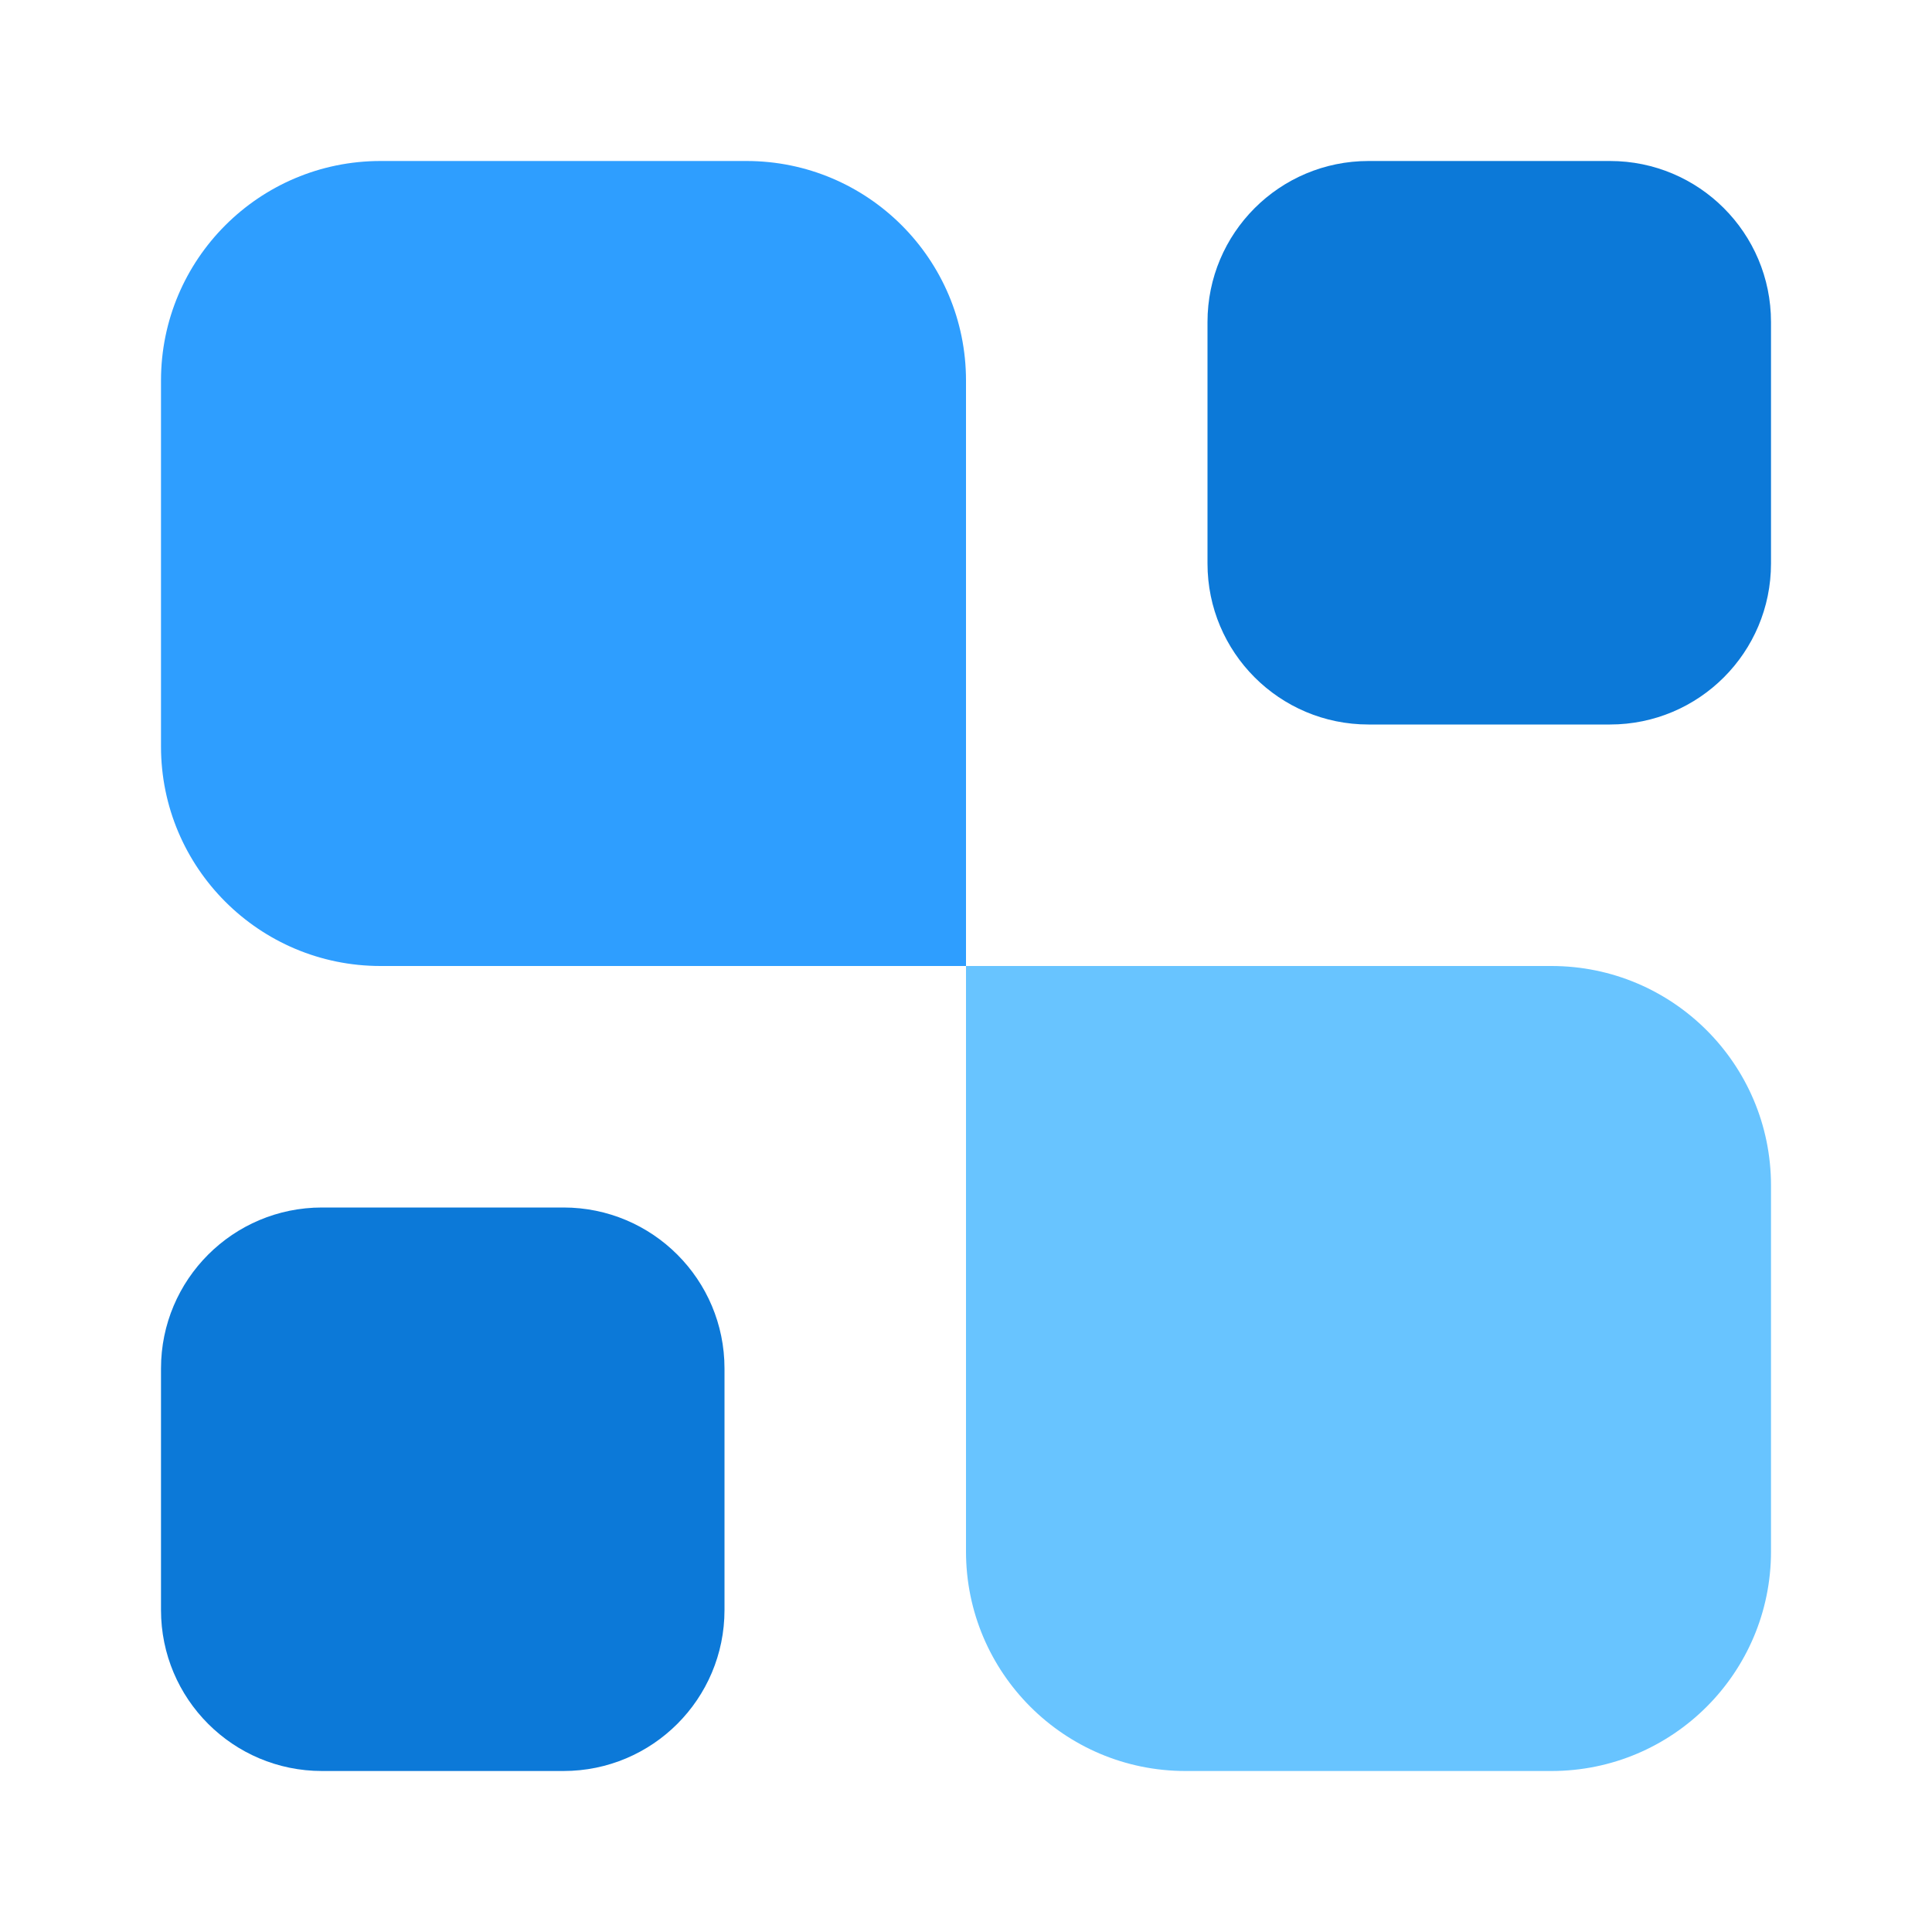
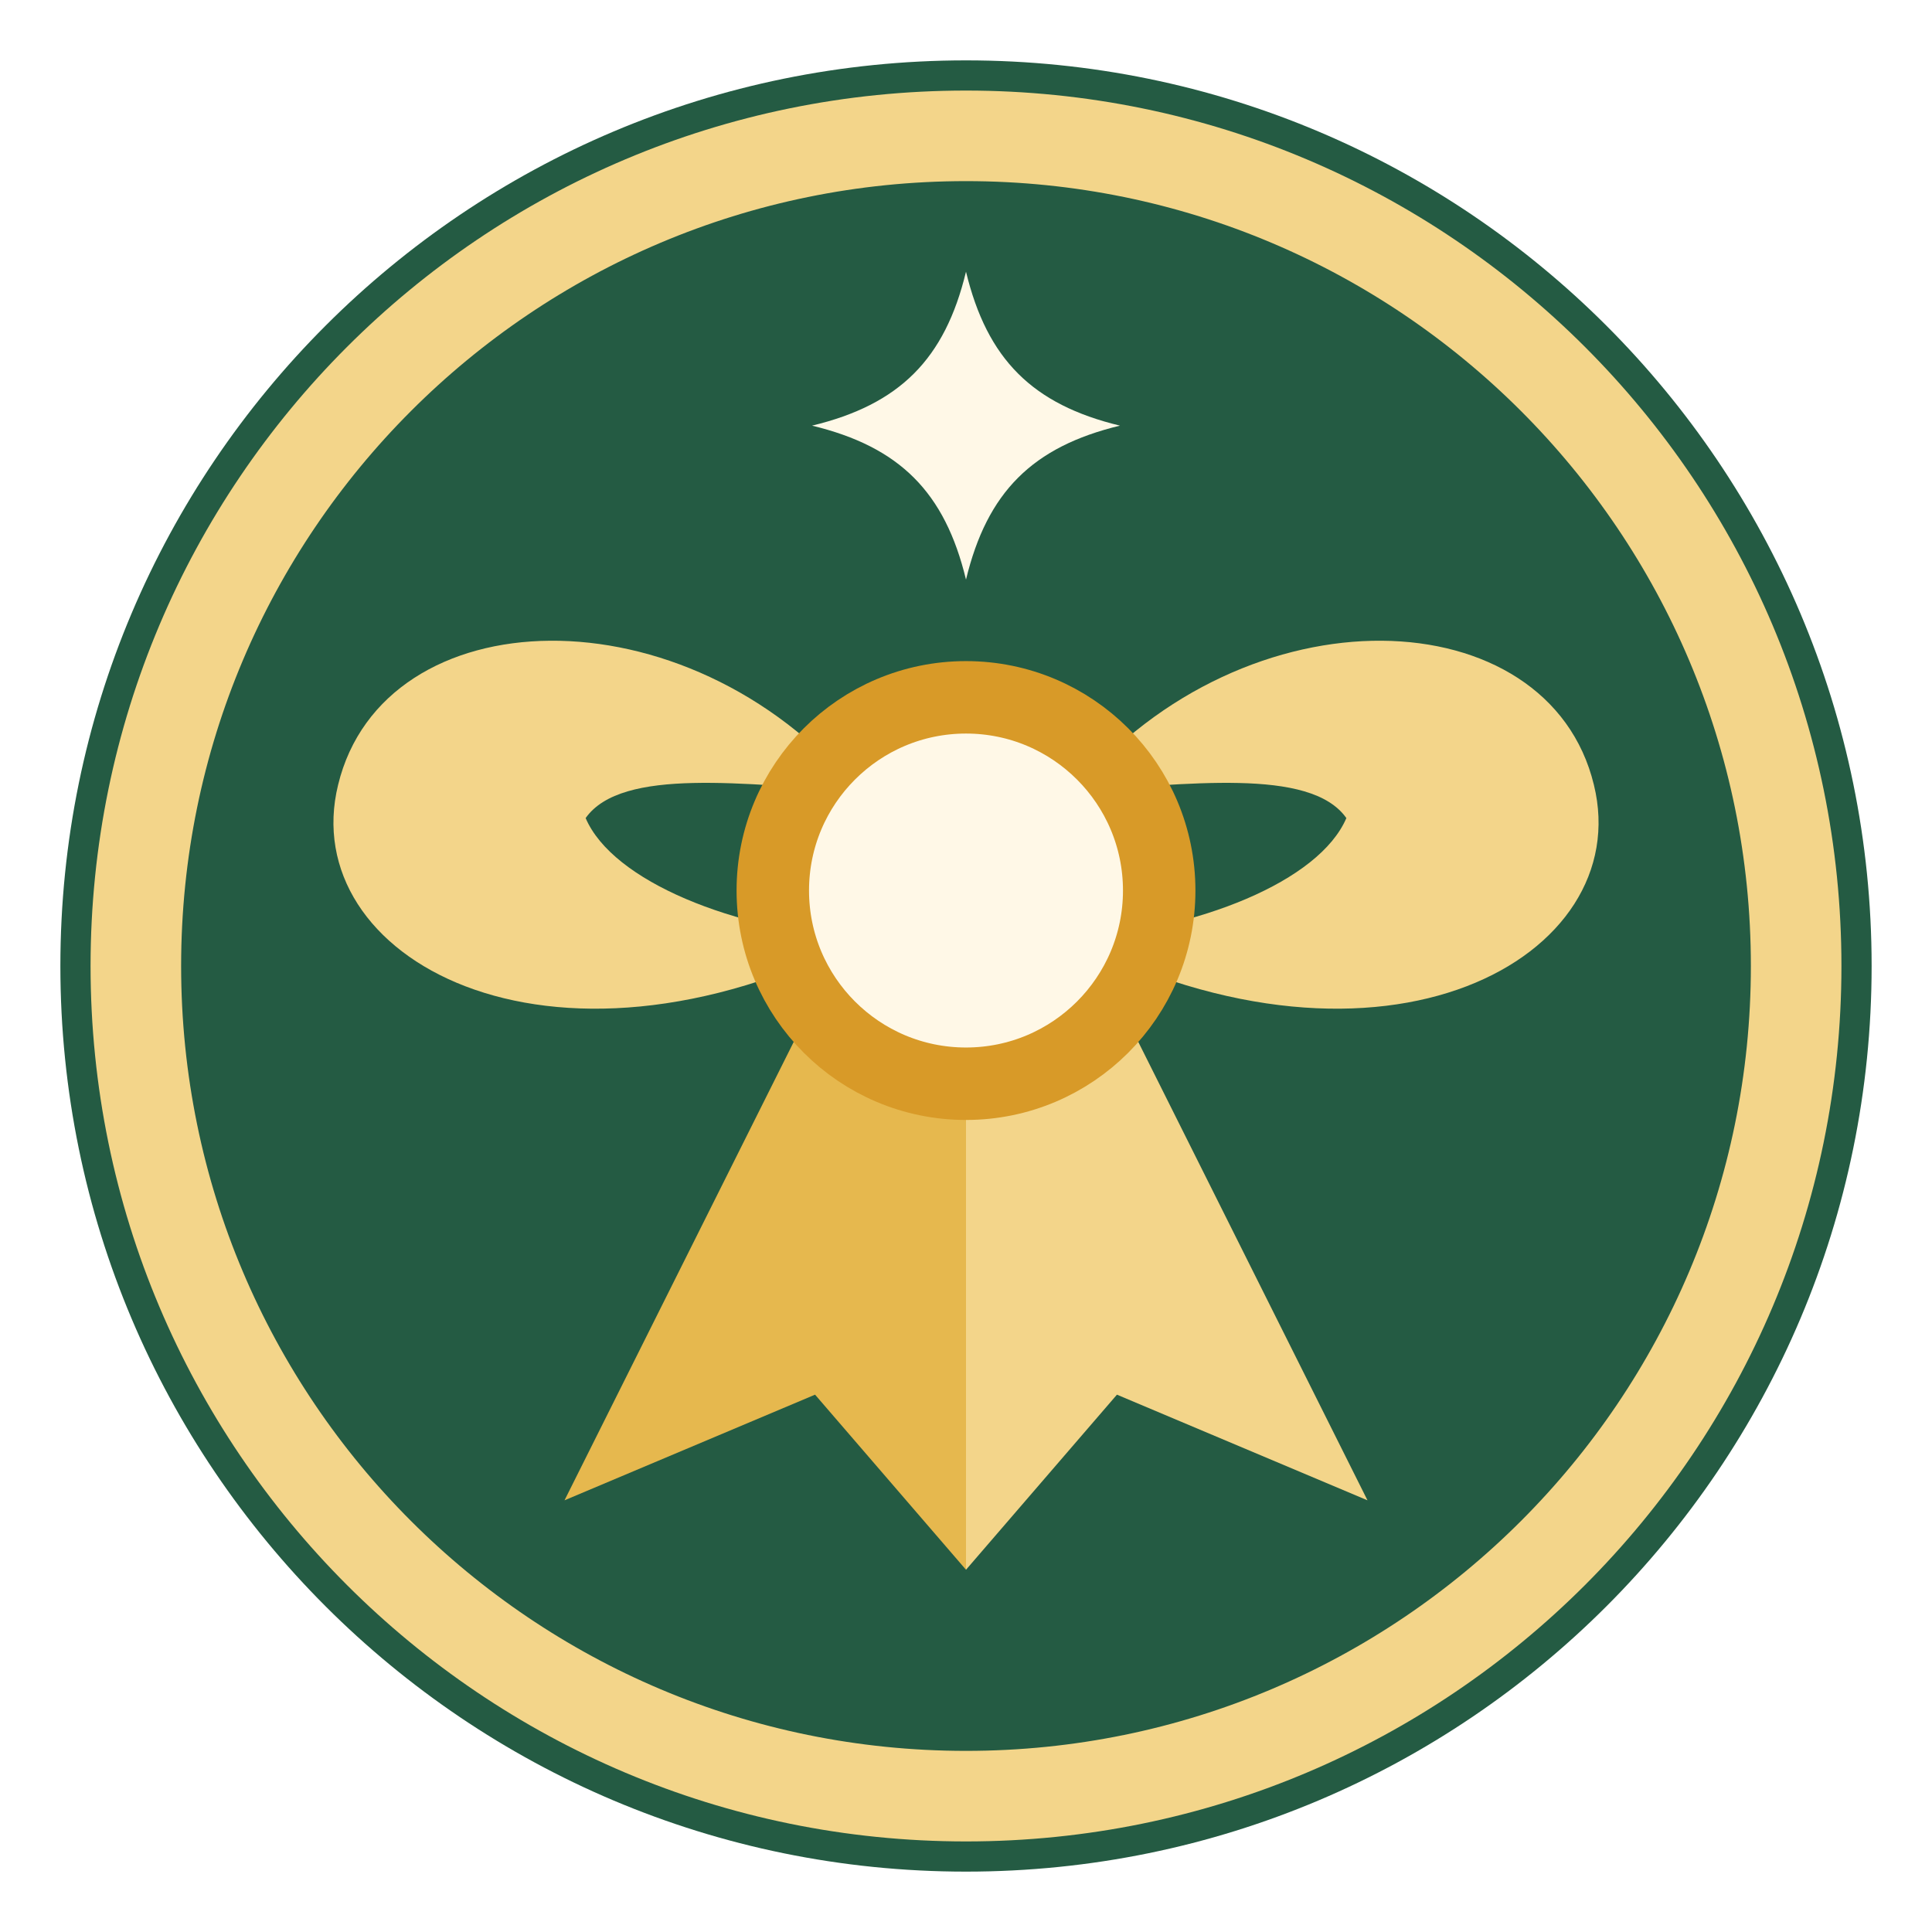
- <svg xmlns="http://www.w3.org/2000/svg" width="24" height="24" viewBox="0 0 24 24" fill="none">
-   <path d="M22 19.273C22 20.779 20.779 22 19.273 22H14.727C13.221 22 12 20.779 12 19.273V12H19.273C20.779 12 22 13.221 22 14.727V19.273Z" fill="#68C4FF" />
-   <path d="M20 2C21.105 2 22 2.895 22 4V7C22 8.105 21.105 9 20 9H17C15.895 9 15 8.105 15 7V4C15 2.895 15.895 2 17 2H20Z" fill="#0C79D8" />
-   <path d="M7 15C8.105 15 9 15.895 9 17V20C9 21.105 8.105 22 7 22H4C2.895 22 2 21.105 2 20V17C2 15.895 2.895 15 4 15H7Z" fill="#0C79D8" />
-   <path d="M12 12H4.727C3.221 12 2 10.779 2 9.273V4.727C2 3.221 3.221 2 4.727 2H9.273C10.779 2 12 3.221 12 4.727V12Z" fill="#2E9EFF" />
+ <svg xmlns="http://www.w3.org/2000/svg" viewBox="0 0 32 32">
+   <circle cx="16" cy="16" r="15" fill="#245B43" />
+   <circle cx="16" cy="16" r="13.75" fill="none" stroke="#F3D58A" stroke-width="1.5" />
+   <path d="M16 4.5c.35 1.45 1.1 2.2 2.55 2.55C17.1 7.4 16.35 8.15 16 9.6c-.35-1.45-1.1-2.2-2.55-2.55C14.9 6.7 15.65 5.95 16 4.5Z" fill="#FFF8E7" />
+   <path d="M14.2 13.1C11.35 9.7 6.35 9.9 5.6 13c-.7 2.85 3.45 5.2 8.65 2.55-2.1-.15-4.1-.95-4.55-2 .6-.85 2.65-.55 4.5-.45Z" fill="#F3D58A" />
+   <path d="M17.8 13.1c2.85-3.4 7.85-3.2 8.6-.1.7 2.85-3.45 5.2-8.65 2.55 2.1-.15 4.1-.95 4.55-2-.6-.85-2.65-.55-4.5-.45Z" fill="#F3D58A" />
+   <path d="m13.7 16.15-4.35 8.7 4.15-1.75L16 26v-9.8Z" fill="#E6B84E" />
+   <path d="m18.3 16.15 4.35 8.7-4.15-1.75L16 26v-9.8Z" fill="#F3D58A" />
+   <circle cx="16" cy="14.75" r="3.2" fill="#FFF8E7" stroke="#D89A28" stroke-width="1.2" />
</svg>
